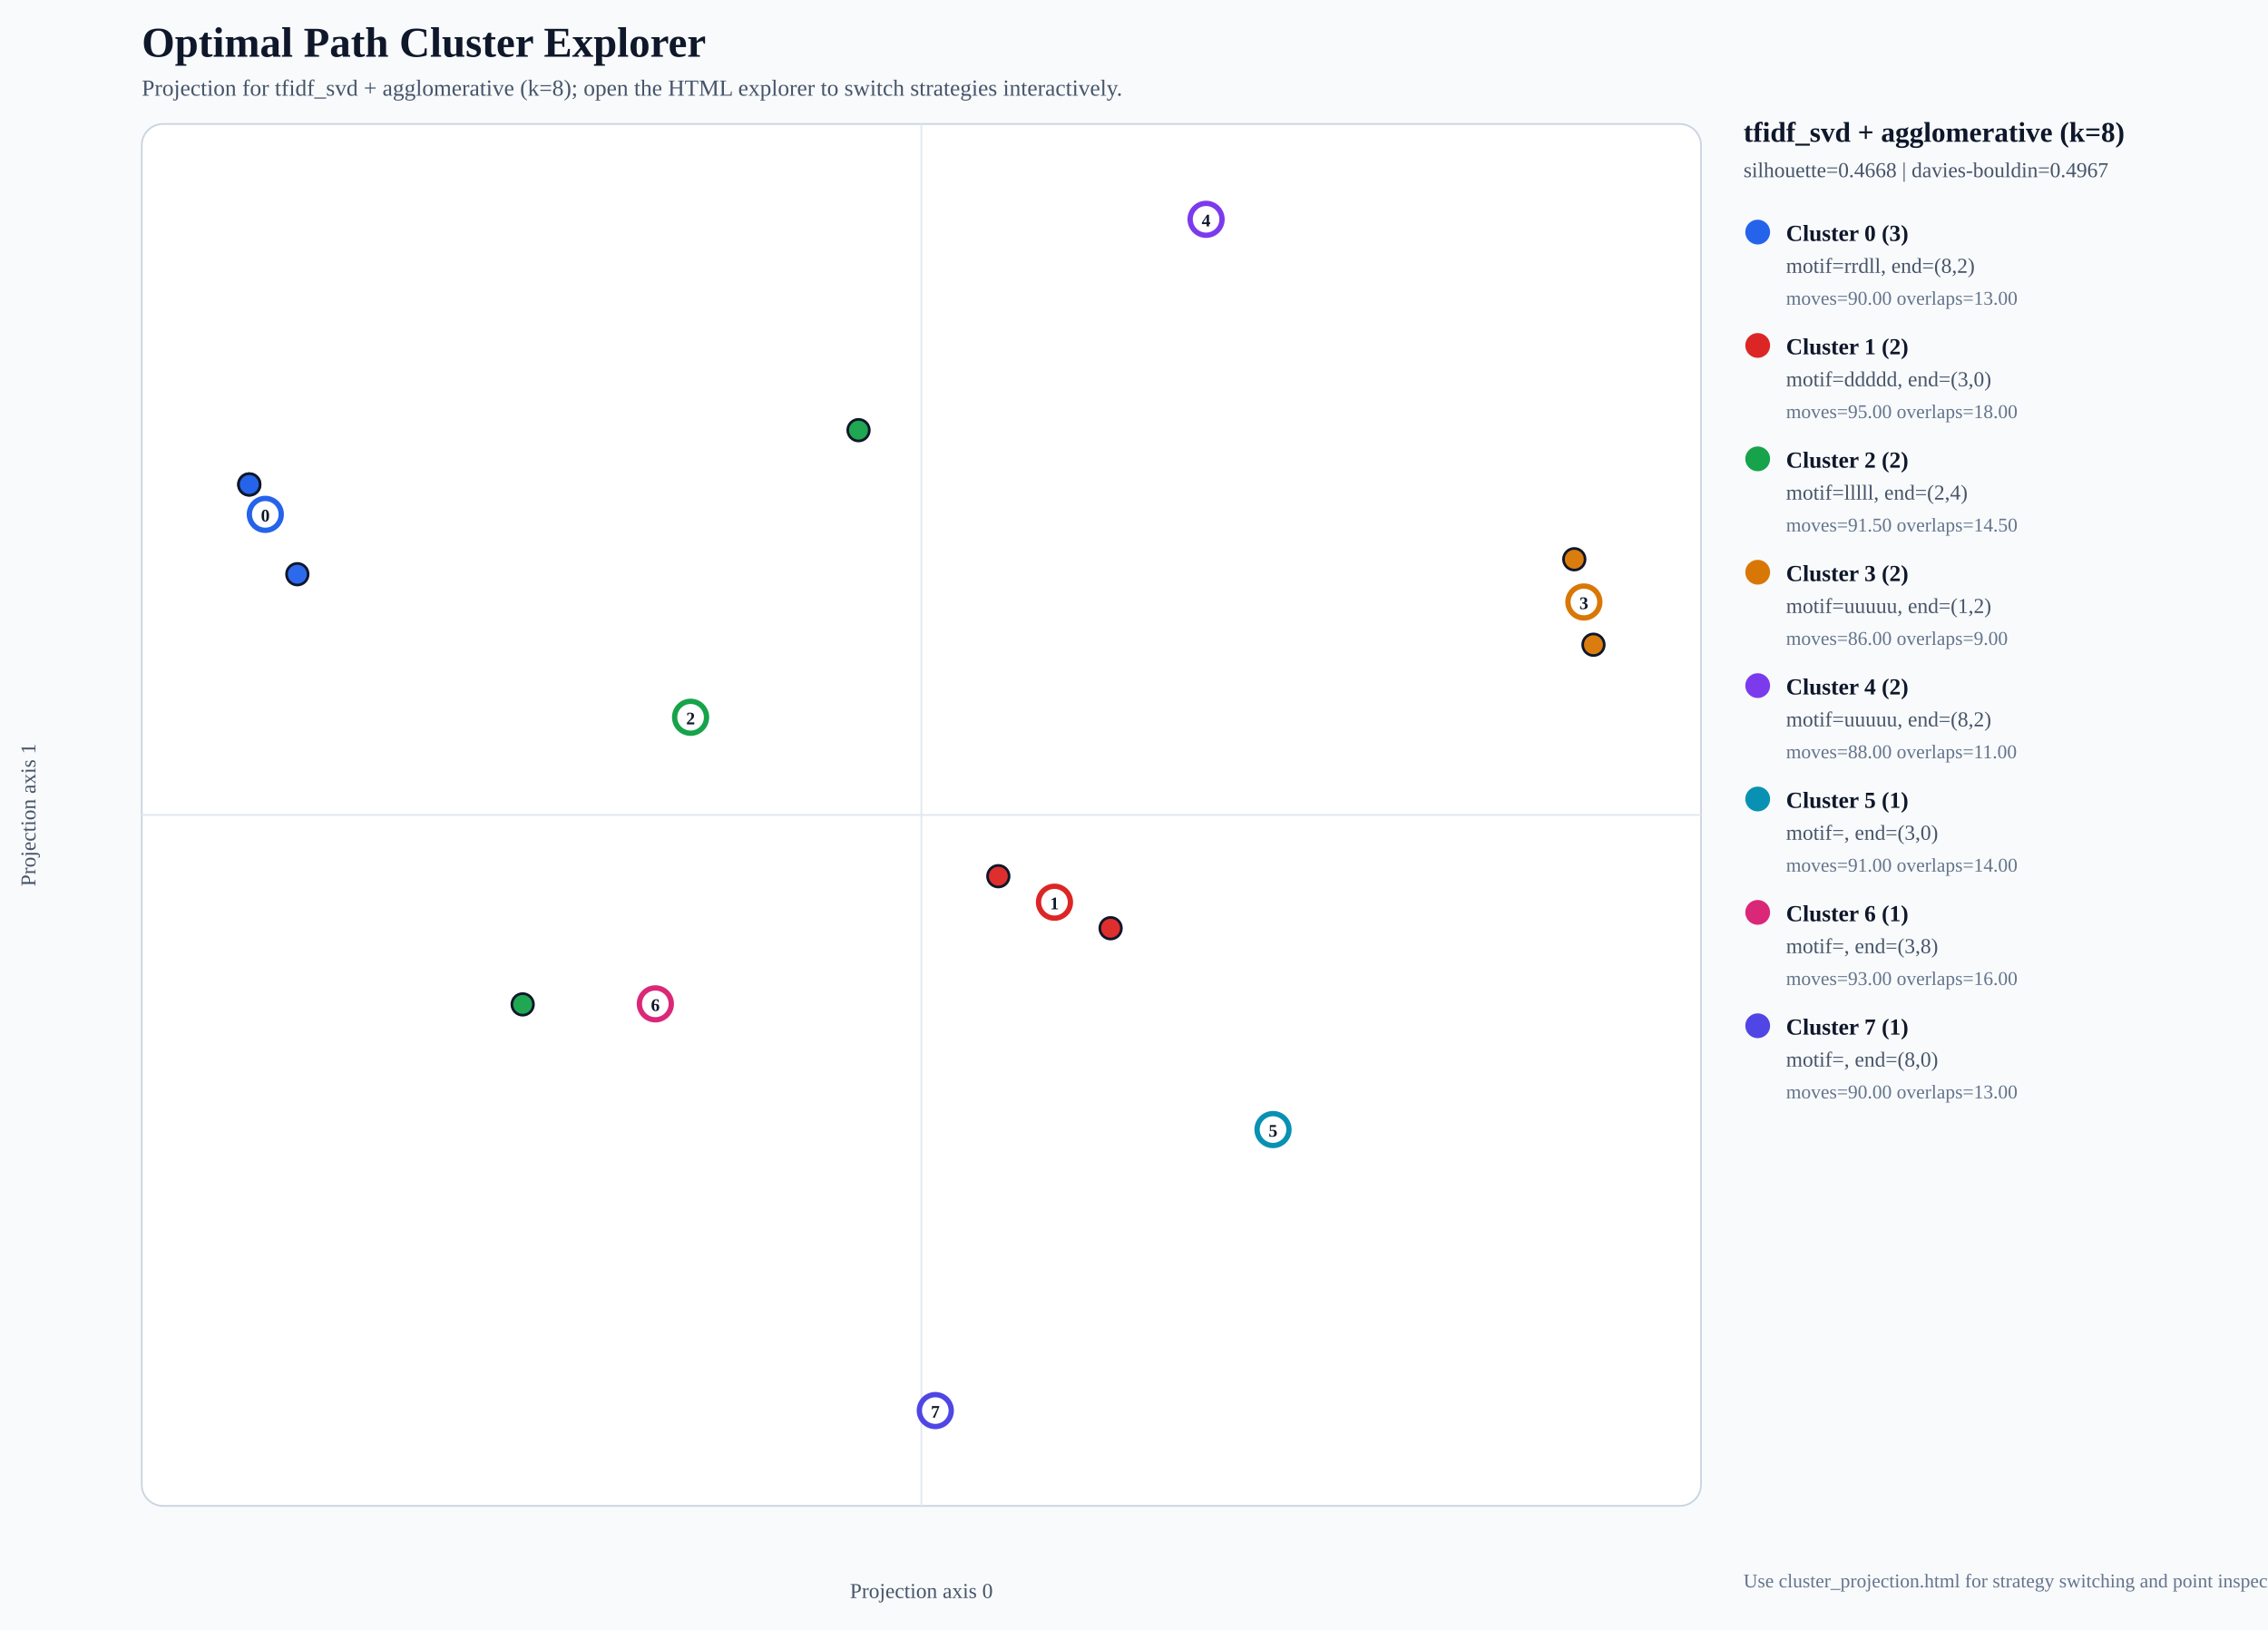
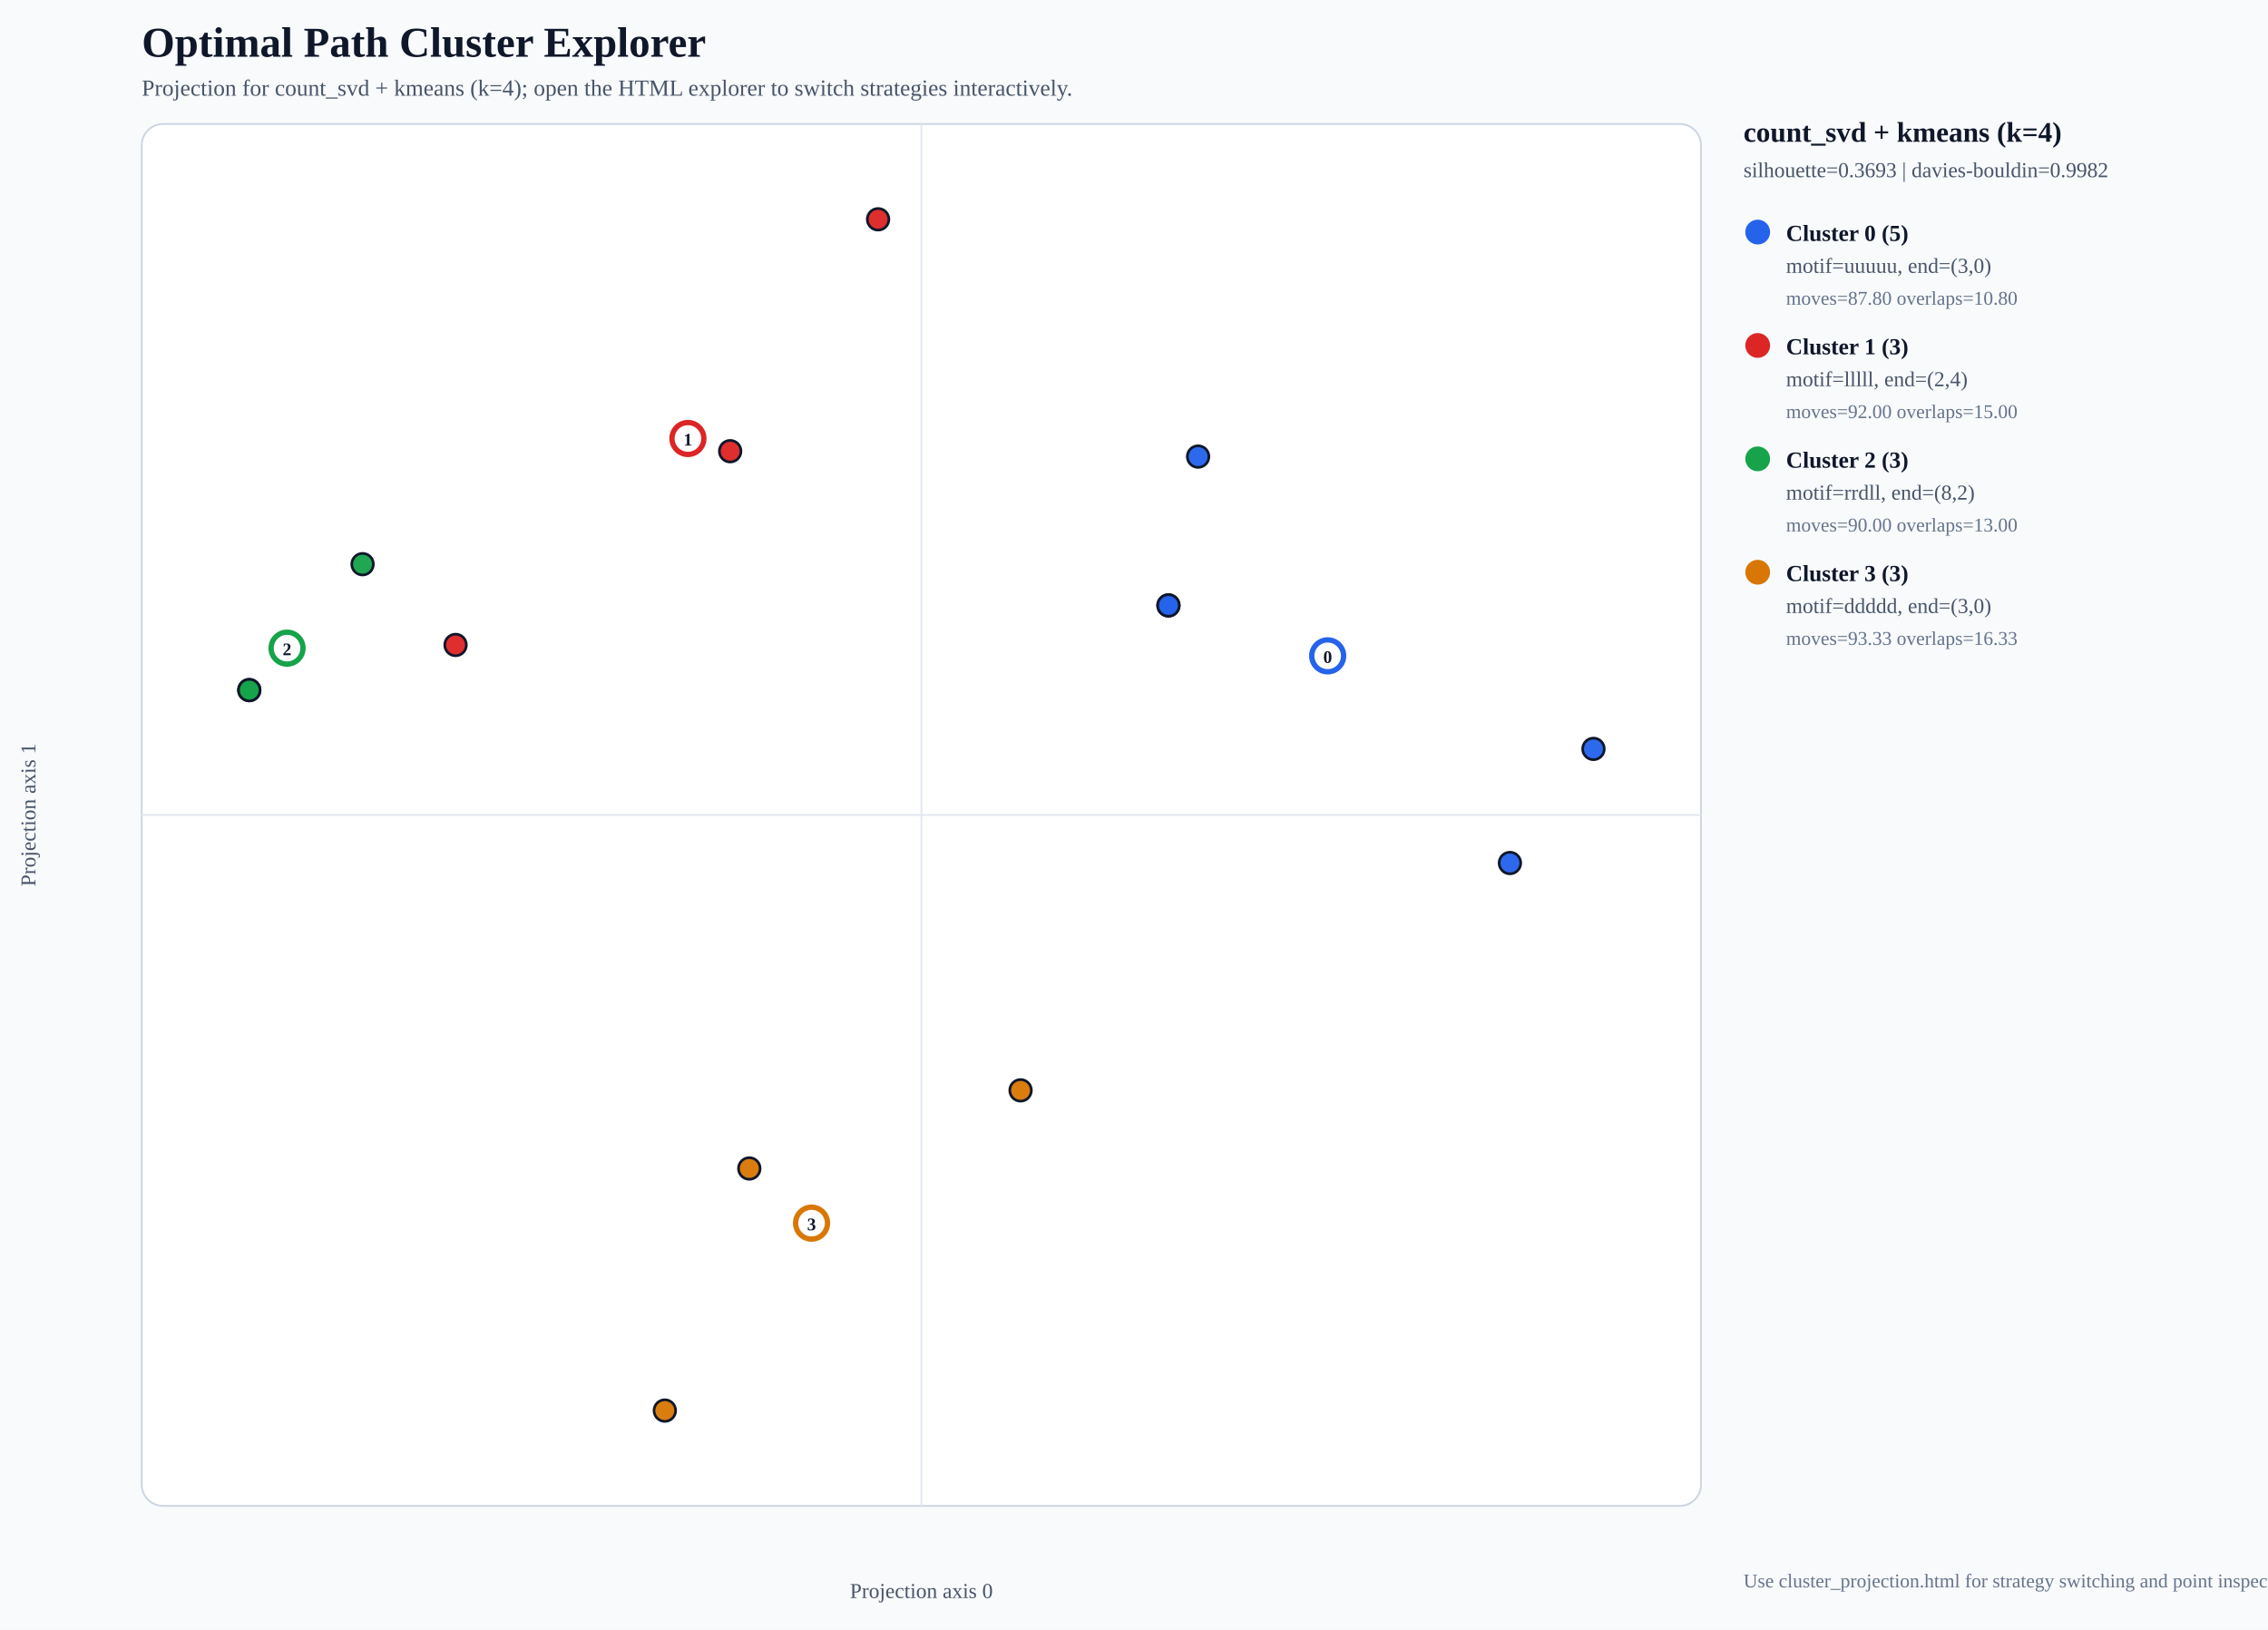
<svg xmlns="http://www.w3.org/2000/svg" width="1280" height="920" viewBox="0 0 1280 920">
  <rect width="100%" height="100%" fill="#f8fafc" />
  <text x="80" y="32" fill="#0f172a" font-size="24" font-weight="700">Optimal Path Cluster Explorer</text>
-   <text x="80" y="54" fill="#475569" font-size="13">Projection for tfidf_svd + agglomerative (k=8); open the HTML explorer to switch strategies interactively.</text>
+   <text x="80" y="54" fill="#475569" font-size="13">Projection for count_svd + kmeans (k=4); open the HTML explorer to switch strategies interactively.</text>
  <rect x="80" y="70" width="880" height="780" fill="#ffffff" stroke="#cbd5e1" stroke-width="1" rx="12" />
  <line x1="80" y1="460.0" x2="960" y2="460.0" stroke="#e2e8f0" stroke-width="1" />
  <line x1="520.0" y1="70" x2="520.0" y2="850" stroke="#e2e8f0" stroke-width="1" />
  <text x="520.0" y="902" text-anchor="middle" fill="#475569" font-size="12">Projection axis 0</text>
  <text x="20" y="460.0" text-anchor="middle" fill="#475569" font-size="12" transform="rotate(-90 20 460.0)">Projection axis 1</text>
-   <circle cx="140.69" cy="273.46" r="6.1" fill="#2563eb" fill-opacity="0.96" stroke="#0f172a" stroke-width="1.5" />
-   <circle cx="140.69" cy="273.46" r="6.1" fill="#2563eb" fill-opacity="0.96" stroke="#0f172a" stroke-width="1.5" />
-   <circle cx="167.81" cy="324.12" r="6.1" fill="#2563eb" fill-opacity="0.96" stroke="#0f172a" stroke-width="1.5" />
-   <circle cx="563.43" cy="494.58" r="6.1" fill="#dc2626" fill-opacity="0.96" stroke="#0f172a" stroke-width="1.5" />
-   <circle cx="626.80" cy="523.94" r="6.1" fill="#dc2626" fill-opacity="0.96" stroke="#0f172a" stroke-width="1.5" />
-   <circle cx="484.53" cy="242.81" r="6.1" fill="#16a34a" fill-opacity="0.96" stroke="#0f172a" stroke-width="1.5" />
-   <circle cx="294.98" cy="566.93" r="6.1" fill="#16a34a" fill-opacity="0.96" stroke="#0f172a" stroke-width="1.5" />
-   <circle cx="899.31" cy="363.92" r="6.1" fill="#d97706" fill-opacity="0.96" stroke="#0f172a" stroke-width="1.5" />
-   <circle cx="888.49" cy="315.68" r="6.1" fill="#d97706" fill-opacity="0.96" stroke="#0f172a" stroke-width="1.5" />
-   <circle cx="680.68" cy="123.79" r="6.1" fill="#7c3aed" fill-opacity="0.96" stroke="#0f172a" stroke-width="1.5" />
-   <circle cx="680.68" cy="123.79" r="6.1" fill="#7c3aed" fill-opacity="0.96" stroke="#0f172a" stroke-width="1.5" />
-   <circle cx="718.46" cy="637.59" r="6.1" fill="#0891b2" fill-opacity="0.96" stroke="#0f172a" stroke-width="1.5" />
-   <circle cx="369.86" cy="566.64" r="6.1" fill="#db2777" fill-opacity="0.96" stroke="#0f172a" stroke-width="1.5" />
-   <circle cx="527.86" cy="796.21" r="6.1" fill="#4f46e5" fill-opacity="0.96" stroke="#0f172a" stroke-width="1.5" />
-   <text x="984" y="80" fill="#0f172a" font-size="16" font-weight="700">tfidf_svd + agglomerative (k=8)</text>
-   <text x="984" y="100" fill="#475569" font-size="12">silhouette=0.4668 | davies-bouldin=0.4967</text>
-   <circle cx="149.73" cy="290.34" r="9" fill="#ffffff" stroke="#2563eb" stroke-width="3" />
-   <text x="149.73" y="294.34" text-anchor="middle" fill="#0f172a" font-size="10" font-weight="700">0</text>
+   <circle cx="852.16" cy="487.13" r="6.1" fill="#2563eb" fill-opacity="0.96" stroke="#0f172a" stroke-width="1.5" />
+   <circle cx="659.44" cy="341.73" r="6.1" fill="#2563eb" fill-opacity="0.96" stroke="#0f172a" stroke-width="1.5" />
+   <circle cx="659.44" cy="341.73" r="6.1" fill="#2563eb" fill-opacity="0.96" stroke="#0f172a" stroke-width="1.5" />
+   <circle cx="899.31" cy="422.72" r="6.1" fill="#2563eb" fill-opacity="0.96" stroke="#0f172a" stroke-width="1.5" />
+   <circle cx="676.18" cy="257.72" r="6.1" fill="#2563eb" fill-opacity="0.96" stroke="#0f172a" stroke-width="1.5" />
+   <circle cx="140.69" cy="389.54" r="6.1" fill="#16a34a" fill-opacity="0.96" stroke="#0f172a" stroke-width="1.5" />
+   <circle cx="140.69" cy="389.54" r="6.1" fill="#16a34a" fill-opacity="0.96" stroke="#0f172a" stroke-width="1.5" />
+   <circle cx="204.62" cy="318.46" r="6.1" fill="#16a34a" fill-opacity="0.96" stroke="#0f172a" stroke-width="1.5" />
+   <circle cx="422.89" cy="659.56" r="6.1" fill="#d97706" fill-opacity="0.96" stroke="#0f172a" stroke-width="1.5" />
+   <circle cx="575.98" cy="615.46" r="6.1" fill="#d97706" fill-opacity="0.96" stroke="#0f172a" stroke-width="1.5" />
+   <circle cx="375.21" cy="796.21" r="6.1" fill="#d97706" fill-opacity="0.96" stroke="#0f172a" stroke-width="1.5" />
+   <circle cx="412.09" cy="254.69" r="6.1" fill="#dc2626" fill-opacity="0.96" stroke="#0f172a" stroke-width="1.5" />
+   <circle cx="257.10" cy="364.05" r="6.1" fill="#dc2626" fill-opacity="0.96" stroke="#0f172a" stroke-width="1.5" />
+   <circle cx="495.57" cy="123.79" r="6.1" fill="#dc2626" fill-opacity="0.96" stroke="#0f172a" stroke-width="1.5" />
+   <text x="984" y="80" fill="#0f172a" font-size="16" font-weight="700">count_svd + kmeans (k=4)</text>
+   <text x="984" y="100" fill="#475569" font-size="12">silhouette=0.3693 | davies-bouldin=0.9982</text>
+   <circle cx="749.31" cy="370.20" r="9" fill="#ffffff" stroke="#2563eb" stroke-width="3" />
+   <text x="749.31" y="374.20" text-anchor="middle" fill="#0f172a" font-size="10" font-weight="700">0</text>
  <circle cx="992" cy="131" r="7" fill="#2563eb" />
-   <text x="1008" y="136" fill="#0f172a" font-size="13" font-weight="700">Cluster 0 (3)</text>
-   <text x="1008" y="154" fill="#475569" font-size="12">motif=rrdll, end=(8,2)</text>
-   <text x="1008" y="172" fill="#64748b" font-size="11">moves=90.00 overlaps=13.00</text>
-   <circle cx="595.12" cy="509.26" r="9" fill="#ffffff" stroke="#dc2626" stroke-width="3" />
-   <text x="595.12" y="513.26" text-anchor="middle" fill="#0f172a" font-size="10" font-weight="700">1</text>
+   <text x="1008" y="136" fill="#0f172a" font-size="13" font-weight="700">Cluster 0 (5)</text>
+   <text x="1008" y="154" fill="#475569" font-size="12">motif=uuuuu, end=(3,0)</text>
+   <text x="1008" y="172" fill="#64748b" font-size="11">moves=87.80 overlaps=10.80</text>
+   <circle cx="388.25" cy="247.51" r="9" fill="#ffffff" stroke="#dc2626" stroke-width="3" />
+   <text x="388.25" y="251.51" text-anchor="middle" fill="#0f172a" font-size="10" font-weight="700">1</text>
  <circle cx="992" cy="195" r="7" fill="#dc2626" />
-   <text x="1008" y="200" fill="#0f172a" font-size="13" font-weight="700">Cluster 1 (2)</text>
-   <text x="1008" y="218" fill="#475569" font-size="12">motif=ddddd, end=(3,0)</text>
-   <text x="1008" y="236" fill="#64748b" font-size="11">moves=95.00 overlaps=18.00</text>
-   <circle cx="389.75" cy="404.87" r="9" fill="#ffffff" stroke="#16a34a" stroke-width="3" />
-   <text x="389.75" y="408.87" text-anchor="middle" fill="#0f172a" font-size="10" font-weight="700">2</text>
+   <text x="1008" y="200" fill="#0f172a" font-size="13" font-weight="700">Cluster 1 (3)</text>
+   <text x="1008" y="218" fill="#475569" font-size="12">motif=lllll, end=(2,4)</text>
+   <text x="1008" y="236" fill="#64748b" font-size="11">moves=92.00 overlaps=15.00</text>
+   <circle cx="162.00" cy="365.85" r="9" fill="#ffffff" stroke="#16a34a" stroke-width="3" />
+   <text x="162.00" y="369.85" text-anchor="middle" fill="#0f172a" font-size="10" font-weight="700">2</text>
  <circle cx="992" cy="259" r="7" fill="#16a34a" />
-   <text x="1008" y="264" fill="#0f172a" font-size="13" font-weight="700">Cluster 2 (2)</text>
-   <text x="1008" y="282" fill="#475569" font-size="12">motif=lllll, end=(2,4)</text>
-   <text x="1008" y="300" fill="#64748b" font-size="11">moves=91.50 overlaps=14.50</text>
-   <circle cx="893.90" cy="339.80" r="9" fill="#ffffff" stroke="#d97706" stroke-width="3" />
-   <text x="893.90" y="343.80" text-anchor="middle" fill="#0f172a" font-size="10" font-weight="700">3</text>
+   <text x="1008" y="264" fill="#0f172a" font-size="13" font-weight="700">Cluster 2 (3)</text>
+   <text x="1008" y="282" fill="#475569" font-size="12">motif=rrdll, end=(8,2)</text>
+   <text x="1008" y="300" fill="#64748b" font-size="11">moves=90.00 overlaps=13.00</text>
+   <circle cx="458.02" cy="690.41" r="9" fill="#ffffff" stroke="#d97706" stroke-width="3" />
+   <text x="458.02" y="694.41" text-anchor="middle" fill="#0f172a" font-size="10" font-weight="700">3</text>
  <circle cx="992" cy="323" r="7" fill="#d97706" />
-   <text x="1008" y="328" fill="#0f172a" font-size="13" font-weight="700">Cluster 3 (2)</text>
-   <text x="1008" y="346" fill="#475569" font-size="12">motif=uuuuu, end=(1,2)</text>
-   <text x="1008" y="364" fill="#64748b" font-size="11">moves=86.00 overlaps=9.00</text>
-   <circle cx="680.68" cy="123.79" r="9" fill="#ffffff" stroke="#7c3aed" stroke-width="3" />
-   <text x="680.68" y="127.79" text-anchor="middle" fill="#0f172a" font-size="10" font-weight="700">4</text>
-   <circle cx="992" cy="387" r="7" fill="#7c3aed" />
-   <text x="1008" y="392" fill="#0f172a" font-size="13" font-weight="700">Cluster 4 (2)</text>
-   <text x="1008" y="410" fill="#475569" font-size="12">motif=uuuuu, end=(8,2)</text>
-   <text x="1008" y="428" fill="#64748b" font-size="11">moves=88.00 overlaps=11.00</text>
-   <circle cx="718.46" cy="637.59" r="9" fill="#ffffff" stroke="#0891b2" stroke-width="3" />
-   <text x="718.46" y="641.59" text-anchor="middle" fill="#0f172a" font-size="10" font-weight="700">5</text>
-   <circle cx="992" cy="451" r="7" fill="#0891b2" />
-   <text x="1008" y="456" fill="#0f172a" font-size="13" font-weight="700">Cluster 5 (1)</text>
-   <text x="1008" y="474" fill="#475569" font-size="12">motif=, end=(3,0)</text>
-   <text x="1008" y="492" fill="#64748b" font-size="11">moves=91.00 overlaps=14.00</text>
-   <circle cx="369.86" cy="566.64" r="9" fill="#ffffff" stroke="#db2777" stroke-width="3" />
-   <text x="369.86" y="570.64" text-anchor="middle" fill="#0f172a" font-size="10" font-weight="700">6</text>
-   <circle cx="992" cy="515" r="7" fill="#db2777" />
-   <text x="1008" y="520" fill="#0f172a" font-size="13" font-weight="700">Cluster 6 (1)</text>
-   <text x="1008" y="538" fill="#475569" font-size="12">motif=, end=(3,8)</text>
-   <text x="1008" y="556" fill="#64748b" font-size="11">moves=93.00 overlaps=16.00</text>
-   <circle cx="527.86" cy="796.21" r="9" fill="#ffffff" stroke="#4f46e5" stroke-width="3" />
-   <text x="527.86" y="800.21" text-anchor="middle" fill="#0f172a" font-size="10" font-weight="700">7</text>
-   <circle cx="992" cy="579" r="7" fill="#4f46e5" />
-   <text x="1008" y="584" fill="#0f172a" font-size="13" font-weight="700">Cluster 7 (1)</text>
-   <text x="1008" y="602" fill="#475569" font-size="12">motif=, end=(8,0)</text>
-   <text x="1008" y="620" fill="#64748b" font-size="11">moves=90.00 overlaps=13.00</text>
+   <text x="1008" y="328" fill="#0f172a" font-size="13" font-weight="700">Cluster 3 (3)</text>
+   <text x="1008" y="346" fill="#475569" font-size="12">motif=ddddd, end=(3,0)</text>
+   <text x="1008" y="364" fill="#64748b" font-size="11">moves=93.33 overlaps=16.33</text>
  <text x="984" y="896" fill="#64748b" font-size="11">Use cluster_projection.html for strategy switching and point inspection.</text>
</svg>
